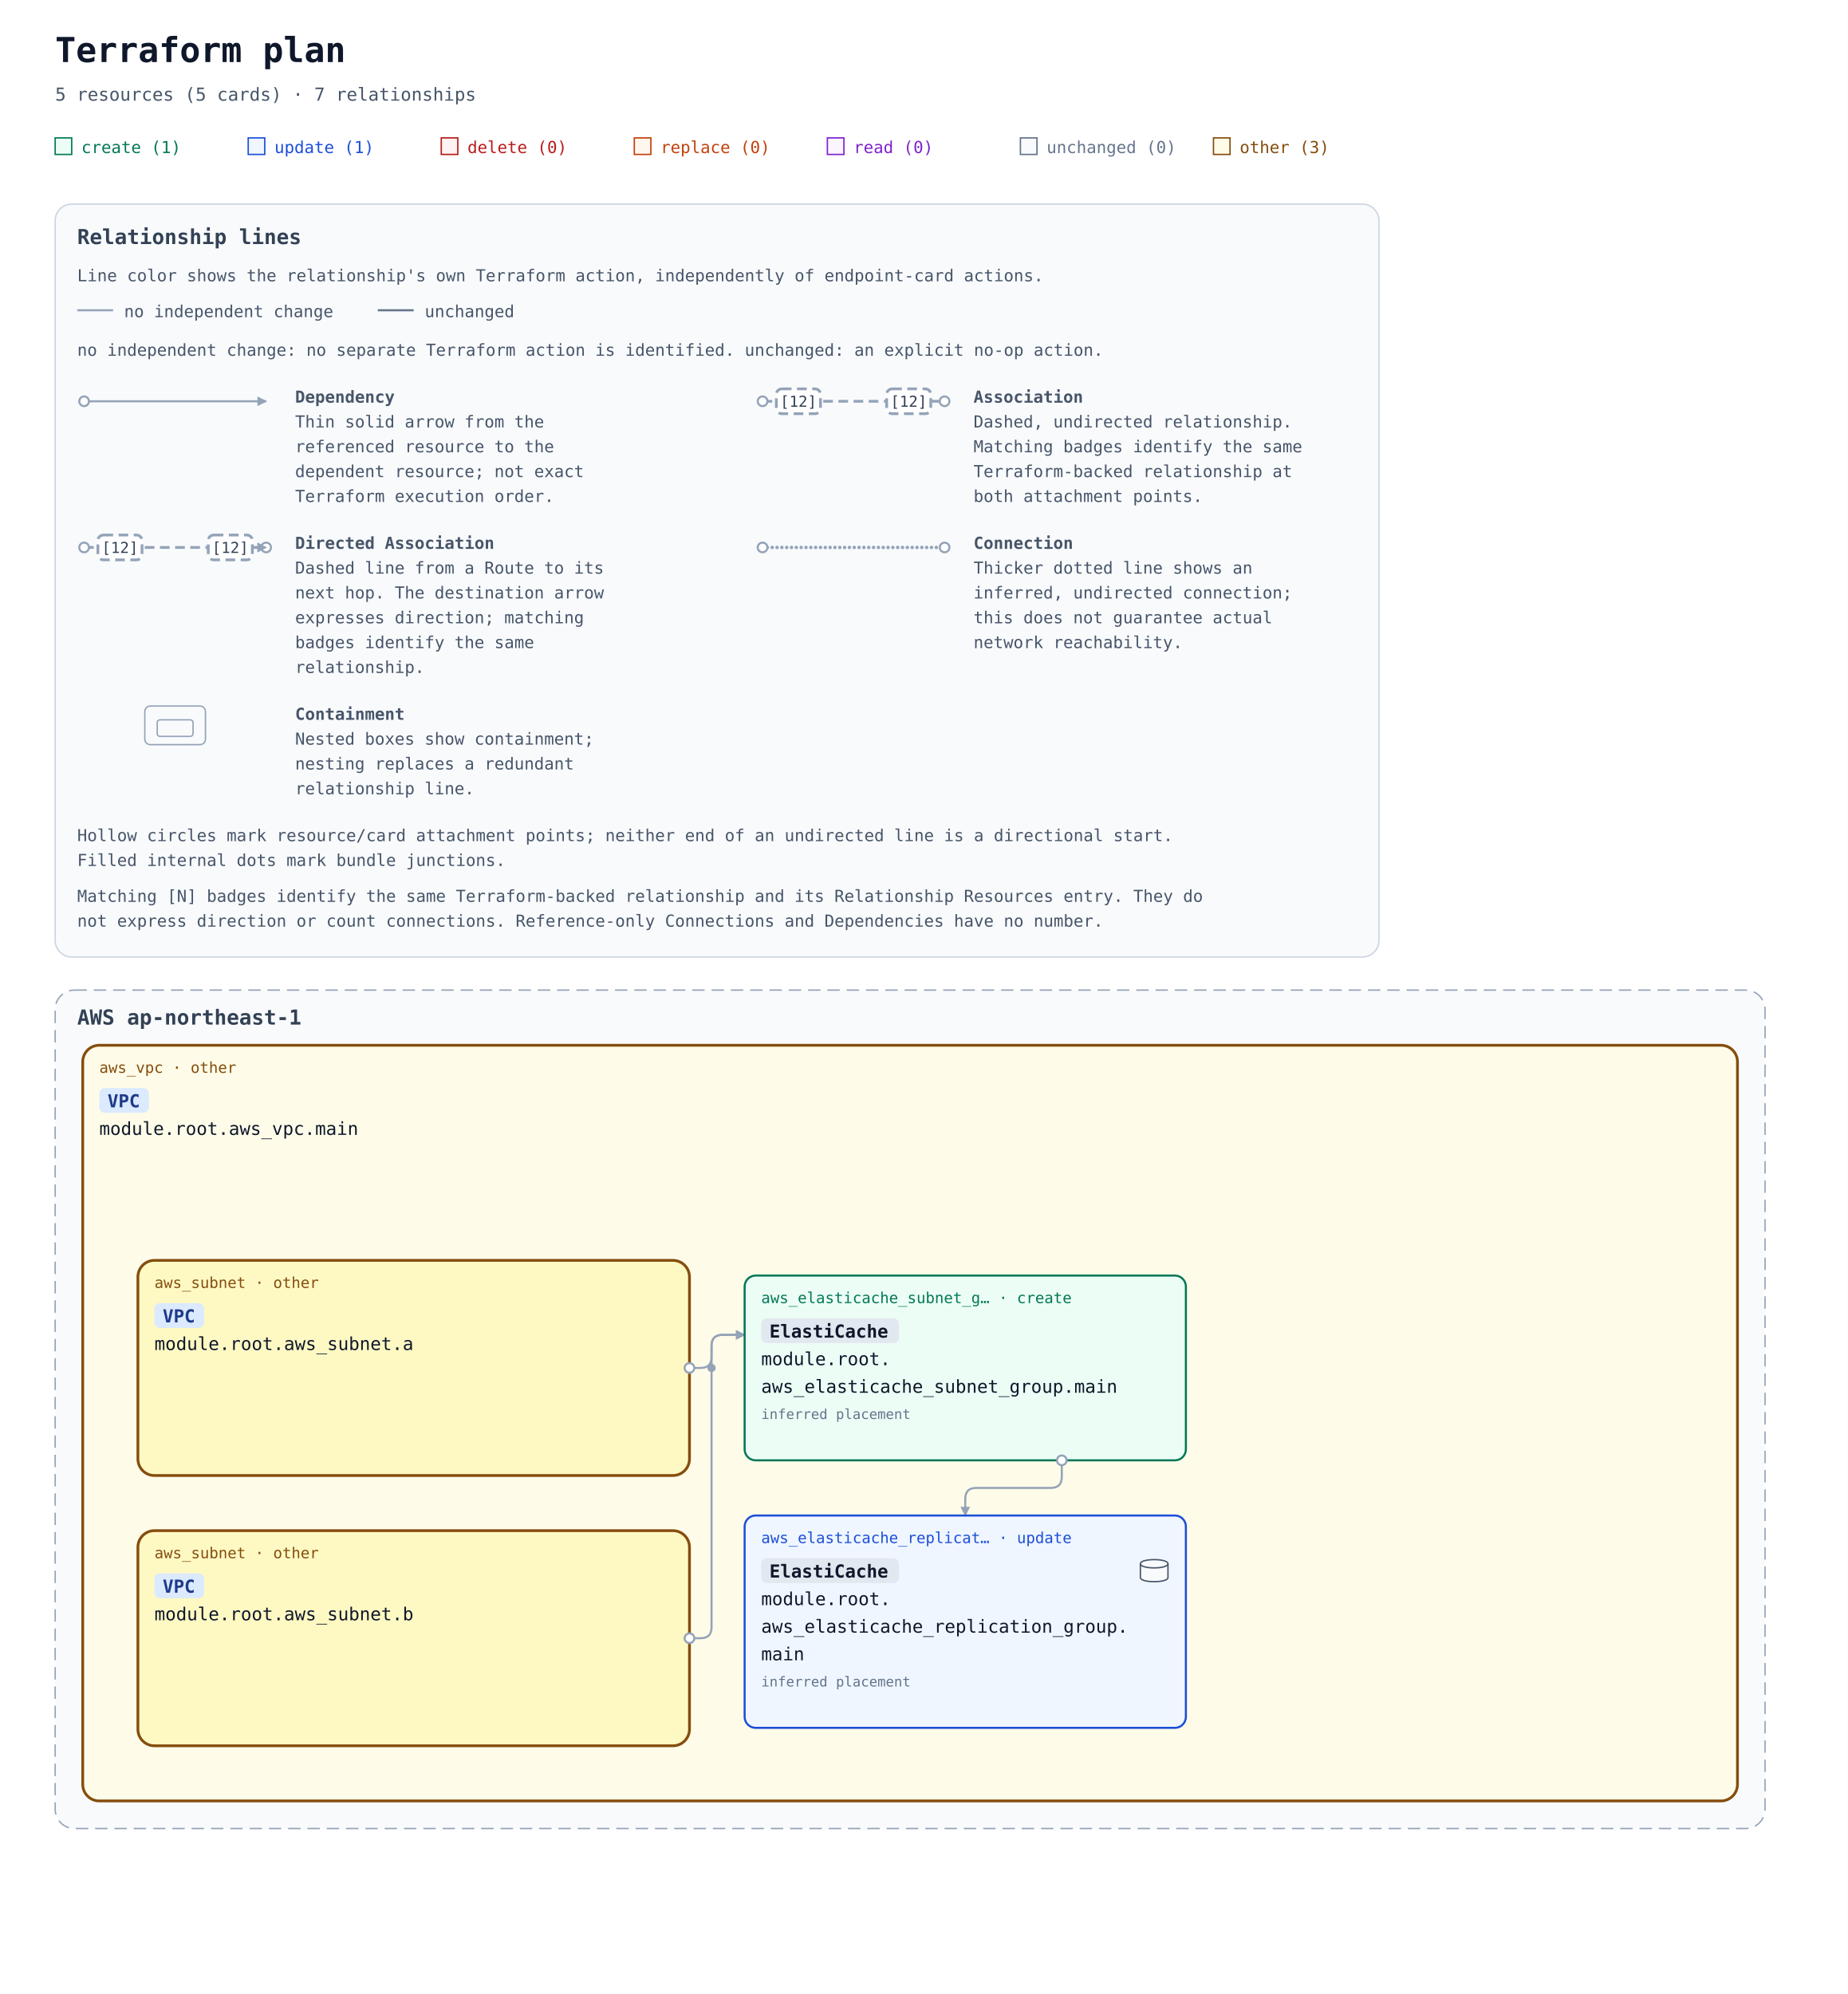
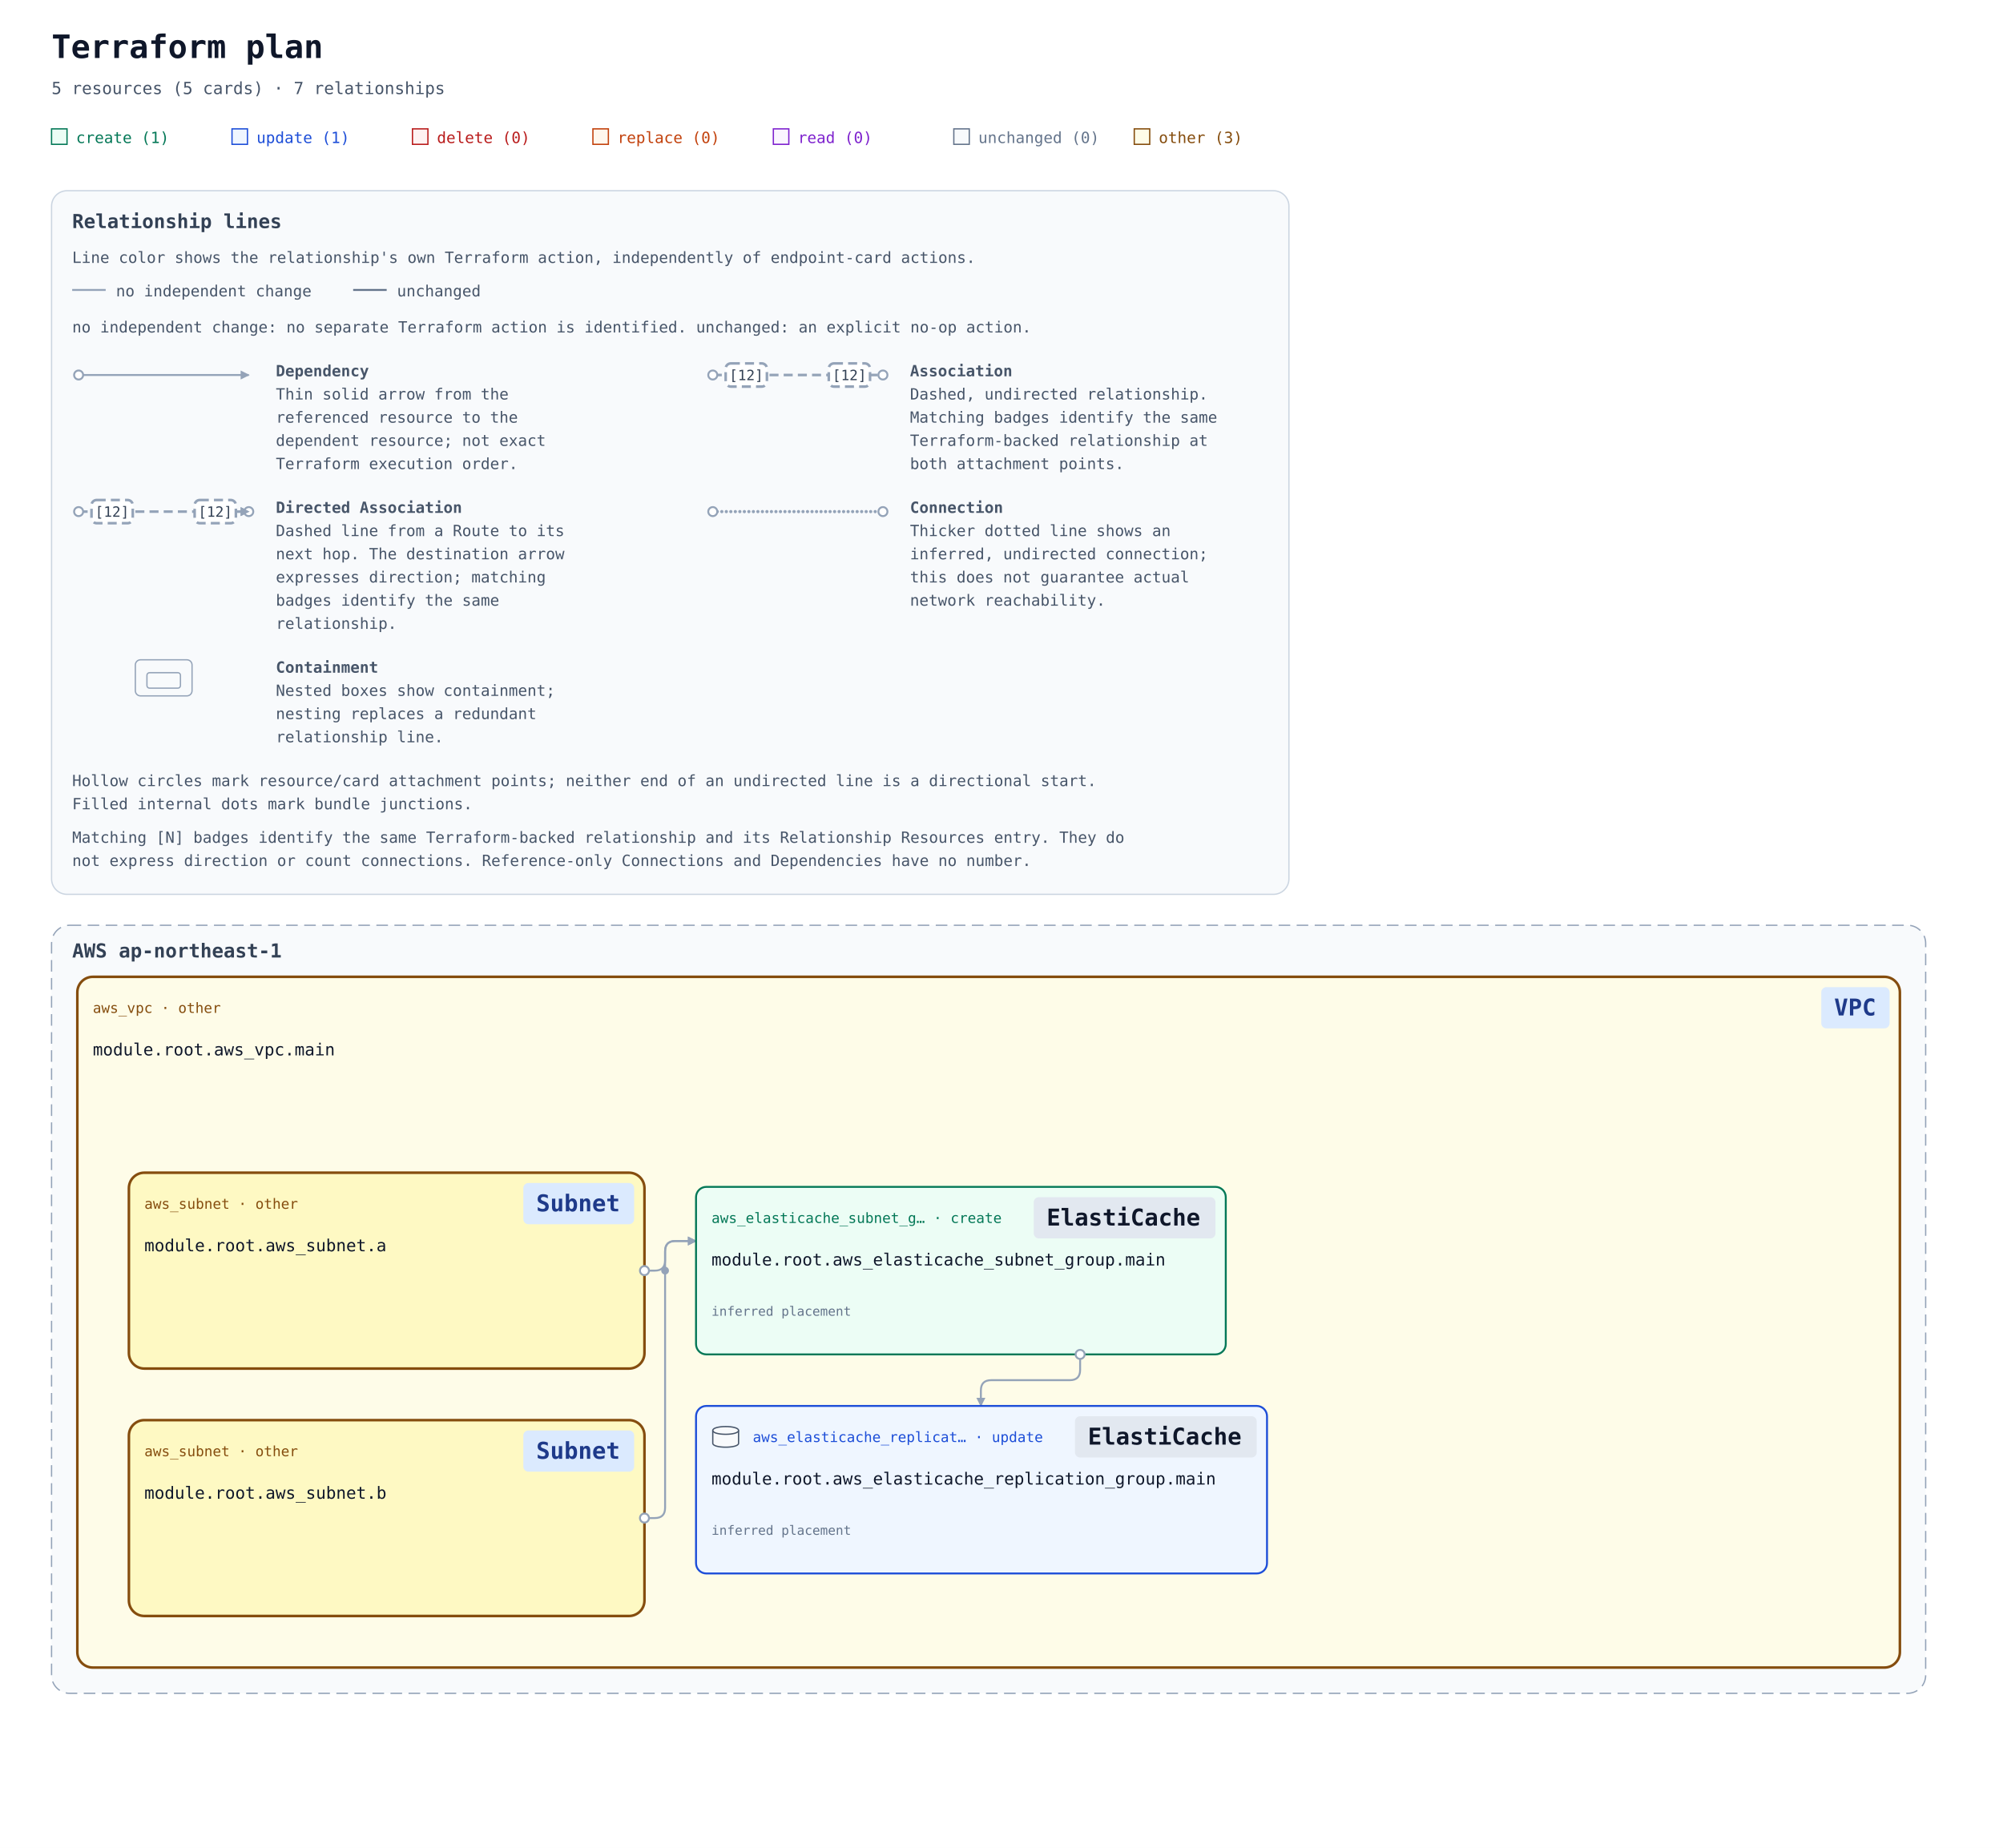
- <svg xmlns="http://www.w3.org/2000/svg" width="1340" height="1446" viewBox="0 0 1340 1446" role="img" aria-labelledby="title description">
+ <svg xmlns="http://www.w3.org/2000/svg" width="1554" height="1434" viewBox="0 0 1554 1434" role="img" aria-labelledby="title description">
  <defs>
    <marker id="arrow" viewBox="0 0 10 10" refX="9" refY="5" markerWidth="7" markerHeight="7" markerUnits="userSpaceOnUse" orient="auto-start-reverse">
      <path d="M 0 0 L 10 5 L 0 10 z" fill="#94a3b8" />
    </marker>
-     <mask id="container-occlusion-0" maskUnits="userSpaceOnUse" maskContentUnits="userSpaceOnUse" x="0" y="0" width="1340" height="888" style="mask-type:luminance">
-       <rect width="1340" height="888" fill="white" />
-       <rect data-occluder="resource-6177735f7375626e65742e61-current" x="98" y="354" width="404" height="160" rx="14" fill="black" />
+     <mask id="container-occlusion-0" maskUnits="userSpaceOnUse" maskContentUnits="userSpaceOnUse" x="0" y="0" width="1554" height="876" style="mask-type:luminance">
+       <rect width="1554" height="876" fill="white" />
+       <rect data-occluder="resource-6177735f7375626e65742e61-current" x="98" y="350" width="404" height="156" rx="14" fill="black" />
    </mask>
-     <mask id="container-occlusion-1" maskUnits="userSpaceOnUse" maskContentUnits="userSpaceOnUse" x="0" y="0" width="1340" height="888" style="mask-type:luminance">
-       <rect width="1340" height="888" fill="white" />
-       <rect data-occluder="resource-6177735f7375626e65742e61-current" x="98" y="354" width="404" height="160" rx="14" fill="black" />
-       <rect data-occluder="resource-6177735f7375626e65742e62-current" x="98" y="550" width="404" height="160" rx="14" fill="black" />
+     <mask id="container-occlusion-1" maskUnits="userSpaceOnUse" maskContentUnits="userSpaceOnUse" x="0" y="0" width="1554" height="876" style="mask-type:luminance">
+       <rect width="1554" height="876" fill="white" />
+       <rect data-occluder="resource-6177735f7375626e65742e61-current" x="98" y="350" width="404" height="156" rx="14" fill="black" />
+       <rect data-occluder="resource-6177735f7375626e65742e62-current" x="98" y="542" width="404" height="156" rx="14" fill="black" />
    </mask>
-     <mask id="container-occlusion-2" maskUnits="userSpaceOnUse" maskContentUnits="userSpaceOnUse" x="0" y="0" width="1340" height="888" style="mask-type:luminance">
-       <rect width="1340" height="888" fill="white" />
-       <rect data-occluder="resource-6177735f7375626e65742e62-current" x="98" y="550" width="404" height="160" rx="14" fill="black" />
+     <mask id="container-occlusion-2" maskUnits="userSpaceOnUse" maskContentUnits="userSpaceOnUse" x="0" y="0" width="1554" height="876" style="mask-type:luminance">
+       <rect width="1554" height="876" fill="white" />
+       <rect data-occluder="resource-6177735f7375626e65742e62-current" x="98" y="542" width="404" height="156" rx="14" fill="black" />
    </mask>
  </defs>
  <rect width="100%" height="100%" fill="#ffffff" />
  <g font-family="ui-monospace, SFMono-Regular, Consolas, monospace">
    <text x="40" y="45" font-size="25" font-weight="700" fill="#0f172a">Terraform plan</text>
    <text x="40" y="73" font-size="13" fill="#475569">5 resources (5 cards) · 7 relationships</text>
    <rect x="40" y="100" width="12" height="12" fill="#ecfdf5" stroke="#047857" />
    <text x="59" y="111" font-size="12" fill="#047857">create (1)</text>
    <rect x="180" y="100" width="12" height="12" fill="#eff6ff" stroke="#1d4ed8" />
    <text x="199" y="111" font-size="12" fill="#1d4ed8">update (1)</text>
    <rect x="320" y="100" width="12" height="12" fill="#fef2f2" stroke="#b91c1c" />
    <text x="339" y="111" font-size="12" fill="#b91c1c">delete (0)</text>
    <rect x="460" y="100" width="12" height="12" fill="#fff7ed" stroke="#c2410c" />
    <text x="479" y="111" font-size="12" fill="#c2410c">replace (0)</text>
    <rect x="600" y="100" width="12" height="12" fill="#faf5ff" stroke="#7e22ce" />
    <text x="619" y="111" font-size="12" fill="#7e22ce">read (0)</text>
    <rect x="740" y="100" width="12" height="12" fill="#f8fafc" stroke="#64748b" />
    <text x="759" y="111" font-size="12" fill="#64748b">unchanged (0)</text>
    <rect x="880" y="100" width="12" height="12" fill="#fefce8" stroke="#854d0e" />
    <text x="899" y="111" font-size="12" fill="#854d0e">other (3)</text>
    <g id="relationship-legend" font-size="12" fill="#475569" transform="translate(40 148)">
      <rect width="960" height="546" rx="12" fill="#f8fafc" stroke="#cbd5e1" />
      <text x="16" y="29" font-size="15" font-weight="700" fill="#334155">Relationship lines</text>
      <text x="16" y="56">Line color shows the relationship's own Terraform action, independently of endpoint-card actions.</text>
      <path data-legend-action="none" d="M 16 77 H 42" fill="none" stroke="#94a3b8" stroke-width="1.5" />
      <text x="50" y="82">no independent change</text>
      <path data-legend-action="unchanged" d="M 234 77 H 260" fill="none" stroke="#64748b" stroke-width="1.5" />
      <text x="268" y="82">unchanged</text>
      <text x="16" y="110">no independent change: no separate Terraform action is identified. unchanged: an explicit no-op action.</text>
      <g data-legend-entry="dependency" transform="translate(0 132)">
        <g data-legend-sample="dependency">
          <path data-legend-kind="dependency" data-directionality="directed" d="M 21 11 H 153" fill="none" stroke="#94a3b8" stroke-width="1.5" marker-end="url(#arrow)" />
          <circle data-legend-endpoint="source" cx="21" cy="11" r="3.5" fill="#ffffff" stroke="#94a3b8" stroke-width="1.5" />
        </g>
        <text x="174" y="12" font-weight="700">Dependency</text>
        <text x="174" y="30">Thin solid arrow from the</text>
        <text x="174" y="48">referenced resource to the</text>
        <text x="174" y="66">dependent resource; not exact</text>
        <text x="174" y="84">Terraform execution order.</text>
      </g>
      <g data-legend-entry="association" transform="translate(492 132)">
        <g data-legend-sample="association">
          <path data-legend-kind="association" data-directionality="undirected" d="M 21 11 H 153" fill="none" stroke="#94a3b8" stroke-width="2" stroke-dasharray="7 4" />
          <circle data-legend-endpoint="source" cx="21" cy="11" r="3.5" fill="#ffffff" stroke="#94a3b8" stroke-width="1.5" />
          <circle data-legend-endpoint="target" cx="153" cy="11" r="3.5" fill="#ffffff" stroke="#94a3b8" stroke-width="1.5" />
          <g data-legend-badge="source">
            <rect x="31" y="2" width="32" height="18" rx="4" fill="#ffffff" stroke="#94a3b8" stroke-width="2" stroke-dasharray="7 4" />
            <text x="47" y="15" text-anchor="middle" font-size="11" fill="#334155">[12]</text>
          </g>
          <g data-legend-badge="target">
            <rect x="111" y="2" width="32" height="18" rx="4" fill="#ffffff" stroke="#94a3b8" stroke-width="2" stroke-dasharray="7 4" />
            <text x="127" y="15" text-anchor="middle" font-size="11" fill="#334155">[12]</text>
          </g>
        </g>
        <text x="174" y="12" font-weight="700">Association</text>
        <text x="174" y="30">Dashed, undirected relationship.</text>
        <text x="174" y="48">Matching badges identify the same</text>
        <text x="174" y="66">Terraform-backed relationship at</text>
        <text x="174" y="84">both attachment points.</text>
      </g>
      <g data-legend-entry="directed-association" transform="translate(0 238)">
        <g data-legend-sample="directed-association">
          <path data-legend-kind="directed-association" data-directionality="directed" d="M 21 11 H 153" fill="none" stroke="#94a3b8" stroke-width="2" stroke-dasharray="7 4" marker-end="url(#arrow)" />
          <circle data-legend-endpoint="source" cx="21" cy="11" r="3.5" fill="#ffffff" stroke="#94a3b8" stroke-width="1.5" />
          <circle data-legend-endpoint="target" cx="153" cy="11" r="3.5" fill="#ffffff" stroke="#94a3b8" stroke-width="1.5" />
          <path data-legend-arrow="true" d="M 146.7 7.5 L 153.7 11 L 146.7 14.5 Z" fill="#94a3b8" />
          <g data-legend-badge="source">
            <rect x="31" y="2" width="32" height="18" rx="4" fill="#ffffff" stroke="#94a3b8" stroke-width="2" stroke-dasharray="7 4" />
            <text x="47" y="15" text-anchor="middle" font-size="11" fill="#334155">[12]</text>
          </g>
          <g data-legend-badge="target">
            <rect x="111" y="2" width="32" height="18" rx="4" fill="#ffffff" stroke="#94a3b8" stroke-width="2" stroke-dasharray="7 4" />
            <text x="127" y="15" text-anchor="middle" font-size="11" fill="#334155">[12]</text>
          </g>
        </g>
        <text x="174" y="12" font-weight="700">Directed Association</text>
        <text x="174" y="30">Dashed line from a Route to its</text>
        <text x="174" y="48">next hop. The destination arrow</text>
        <text x="174" y="66">expresses direction; matching</text>
        <text x="174" y="84">badges identify the same</text>
        <text x="174" y="102">relationship.</text>
      </g>
      <g data-legend-entry="connection" transform="translate(492 238)">
        <g data-legend-sample="connection">
          <path data-legend-kind="connection" data-directionality="undirected" d="M 21 11 H 153" fill="none" stroke="#94a3b8" stroke-width="2.5" stroke-dasharray="0 3.5" stroke-linecap="round" />
          <circle data-legend-endpoint="source" cx="21" cy="11" r="3.5" fill="#ffffff" stroke="#94a3b8" stroke-width="1.5" />
          <circle data-legend-endpoint="target" cx="153" cy="11" r="3.5" fill="#ffffff" stroke="#94a3b8" stroke-width="1.5" />
        </g>
        <text x="174" y="12" font-weight="700">Connection</text>
        <text x="174" y="30">Thicker dotted line shows an</text>
        <text x="174" y="48">inferred, undirected connection;</text>
        <text x="174" y="66">this does not guarantee actual</text>
        <text x="174" y="84">network reachability.</text>
      </g>
      <g data-legend-entry="containment" transform="translate(0 362)">
        <g data-legend-sample="containment">
          <g data-legend-kind="containment" fill="none" stroke="#94a3b8">
            <rect x="65" y="2" width="44" height="28" rx="4" />
            <rect x="74" y="12" width="26" height="12" rx="2" />
          </g>
        </g>
        <text x="174" y="12" font-weight="700">Containment</text>
        <text x="174" y="30">Nested boxes show containment;</text>
        <text x="174" y="48">nesting replaces a redundant</text>
        <text x="174" y="66">relationship line.</text>
      </g>
      <text x="16" y="462">Hollow circles mark resource/card attachment points; neither end of an undirected line is a directional start.</text>
      <text x="16" y="480">Filled internal dots mark bundle junctions.</text>
      <text x="16" y="506">Matching [N] badges identify the same Terraform-backed relationship and its Relationship Resources entry. They do</text>
      <text x="16" y="524">not express direction or count connections. Reference-only Connections and Dependencies have no number.</text>
    </g>
    <g transform="translate(0 558)">
      <g data-architecture="true" transform="translate(0 0)">
        <g data-deployment-scope="true" data-scope-provider="AWS" data-region="ap-northeast-1">
-           <rect x="40" y="160" width="1240" height="608" rx="14" fill="#f8fafc" stroke="#94a3b8" stroke-dasharray="9 5" />
+           <rect x="40" y="160" width="1454" height="596" rx="14" fill="#f8fafc" stroke="#94a3b8" stroke-dasharray="9 5" />
          <text x="56" y="185" font-size="15" font-weight="700" fill="#334155">AWS ap-northeast-1</text>
        </g>
        <g data-container="resource-6177735f7670632e6d61696e-current">
-           <rect x="60" y="200" width="1200" height="548" rx="12" fill="#fefce8" stroke="#854d0e" stroke-width="2" data-mode="managed" />
+           <rect x="60" y="200" width="1414" height="536" rx="12" fill="#fefce8" stroke="#854d0e" stroke-width="2" data-mode="managed" />
        </g>
        <g data-container="resource-6177735f7375626e65742e61-current">
-           <rect x="100" y="356" width="400" height="156" rx="12" fill="#fef9c3" stroke="#854d0e" stroke-width="2" data-mode="managed" />
+           <rect x="100" y="352" width="400" height="152" rx="12" fill="#fef9c3" stroke="#854d0e" stroke-width="2" data-mode="managed" />
        </g>
        <g data-container="resource-6177735f7375626e65742e62-current">
-           <rect x="100" y="552" width="400" height="156" rx="12" fill="#fef9c3" stroke="#854d0e" stroke-width="2" data-mode="managed" />
-         </g>
-         <path d="M 770 501 L 770 513 Q 770 521 762 521 L 708 521 Q 700 521 700 529 L 700 541 " data-edge-kind="dependency" data-directionality="directed" data-source="resource-6177735f656c6173746963616368655f7375626e65745f67726f75702e6d61696e-current" data-target="resource-6177735f656c6173746963616368655f7265706c69636174696f6e5f67726f75702e6d61696e-current" fill="none" stroke="#94a3b8" stroke-width="1.5" stroke-linejoin="round" marker-end="url(#arrow)" mask="url(#container-occlusion-1)" />
-         <path d="M 500 434 L 508 434 Q 516 434 516 426 L 516 418 Q 516 410 524 410 L 540 410 " data-edge-kind="dependency" data-directionality="directed" data-source="resource-6177735f7375626e65742e61-current" data-target="resource-6177735f656c6173746963616368655f7375626e65745f67726f75702e6d61696e-current" fill="none" stroke="#94a3b8" stroke-width="1.5" stroke-linejoin="round" marker-end="url(#arrow)" mask="url(#container-occlusion-2)" />
-         <path d="M 500 630 L 508 630 Q 516 630 516 622 L 516 418 Q 516 410 524 410 L 540 410 " data-edge-kind="dependency" data-directionality="directed" data-source="resource-6177735f7375626e65742e62-current" data-target="resource-6177735f656c6173746963616368655f7375626e65745f67726f75702e6d61696e-current" fill="none" stroke="#94a3b8" stroke-width="1.5" stroke-linejoin="round" marker-end="url(#arrow)" mask="url(#container-occlusion-0)" />
+           <rect x="100" y="544" width="400" height="152" rx="12" fill="#fef9c3" stroke="#854d0e" stroke-width="2" data-mode="managed" />
+         </g>
+         <path d="M 838 493 L 838 505 Q 838 513 830 513 L 769 513 Q 761 513 761 521 L 761 533 " data-edge-kind="dependency" data-directionality="directed" data-source="resource-6177735f656c6173746963616368655f7375626e65745f67726f75702e6d61696e-current" data-target="resource-6177735f656c6173746963616368655f7265706c69636174696f6e5f67726f75702e6d61696e-current" fill="none" stroke="#94a3b8" stroke-width="1.5" stroke-linejoin="round" marker-end="url(#arrow)" mask="url(#container-occlusion-1)" />
+         <path d="M 500 428 L 508 428 Q 516 428 516 420 L 516 413 Q 516 405 524 405 L 540 405 " data-edge-kind="dependency" data-directionality="directed" data-source="resource-6177735f7375626e65742e61-current" data-target="resource-6177735f656c6173746963616368655f7375626e65745f67726f75702e6d61696e-current" fill="none" stroke="#94a3b8" stroke-width="1.5" stroke-linejoin="round" marker-end="url(#arrow)" mask="url(#container-occlusion-2)" />
+         <path d="M 500 620 L 508 620 Q 516 620 516 612 L 516 413 Q 516 405 524 405 L 540 405 " data-edge-kind="dependency" data-directionality="directed" data-source="resource-6177735f7375626e65742e62-current" data-target="resource-6177735f656c6173746963616368655f7375626e65745f67726f75702e6d61696e-current" fill="none" stroke="#94a3b8" stroke-width="1.5" stroke-linejoin="round" marker-end="url(#arrow)" mask="url(#container-occlusion-0)" />
        <g data-edge-kind="containment" data-source="resource-6177735f7670632e6d61696e-current" data-target="resource-6177735f7375626e65742e61-current" />
        <g data-edge-kind="containment" data-source="resource-6177735f7670632e6d61696e-current" data-target="resource-6177735f7375626e65742e62-current" />
        <g data-edge-kind="containment" data-source="resource-6177735f7670632e6d61696e-current" data-target="resource-6177735f656c6173746963616368655f7375626e65745f67726f75702e6d61696e-current" />
        <g data-edge-kind="containment" data-source="resource-6177735f7670632e6d61696e-current" data-target="resource-6177735f656c6173746963616368655f7265706c69636174696f6e5f67726f75702e6d61696e-current" />
-         <circle data-junction-edges="[[&quot;resource-6177735f7375626e65742e61-current&quot;,&quot;resource-6177735f656c6173746963616368655f7375626e65745f67726f75702e6d61696e-current&quot;]]" cx="516" cy="434" r="3" fill="#94a3b8" mask="url(#container-occlusion-2)" />
+         <circle data-junction-edges="[[&quot;resource-6177735f7375626e65742e61-current&quot;,&quot;resource-6177735f656c6173746963616368655f7375626e65745f67726f75702e6d61696e-current&quot;]]" cx="516" cy="428" r="3" fill="#94a3b8" mask="url(#container-occlusion-2)" />
        <g id="resource-6177735f656c6173746963616368655f7265706c69636174696f6e5f67726f75702e6d61696e-current" data-architecture-id="terraform:6177735f656c6173746963616368655f7265706c69636174696f6e5f67726f75702e6d61696e-current" data-qualified-address="module.root.aws_elasticache_replication_group.main" data-terraform-address="aws_elasticache_replication_group.main">
-           <rect x="540" y="541" width="320" height="154" rx="8" fill="#eff6ff" stroke="#1d4ed8" stroke-width="1.5" data-mode="managed" />
-           <text x="552" y="561" font-size="11" fill="#1d4ed8">aws_elasticache_replicat… · update</text>
-           <rect data-service-badge="true" data-service-category="neutral" data-service-full-name="Amazon ElastiCache" x="552" y="572" width="100" height="18" rx="4" fill="#e2e8f0" />
-           <text data-service-name="true" x="558" y="586" font-size="13" font-weight="700" fill="#0f172a" xml:space="preserve">ElastiCache</text>
-           <g data-role-shape="data-store" transform="translate(826 572)" role="img" aria-label="Visual role: data-store" pointer-events="none" fill="#f8fafc" stroke="#475569" stroke-width="1">
+           <rect x="540" y="533" width="443" height="130" rx="8" fill="#eff6ff" stroke="#1d4ed8" stroke-width="1.5" data-mode="managed" />
+           <text x="584" y="561" font-size="11" fill="#1d4ed8">aws_elasticache_replicat… · update</text>
+           <rect data-service-badge="true" data-service-category="neutral" data-service-full-name="Amazon ElastiCache" data-display-name="ElastiCache" x="834" y="541" width="141" height="32" rx="4" fill="#e2e8f0" />
+           <text data-service-name="true" x="844" y="563" font-size="18" font-weight="700" fill="#0f172a" xml:space="preserve">ElastiCache</text>
+           <g data-role-shape="data-store" transform="translate(552 548)" role="img" aria-label="Visual role: data-store" pointer-events="none" fill="#f8fafc" stroke="#475569" stroke-width="1">
            <path d="M1 4 C1 0 21 0 21 4 V14 C21 18 1 18 1 14 Z" />
            <path d="M1 4 C1 8 21 8 21 4" fill="none" />
          </g>
-           <text x="552" y="606" font-size="13" fill="#0f172a" xml:space="preserve">module.root.</text>
-           <text x="552" y="626" font-size="13" fill="#0f172a" xml:space="preserve">aws_elasticache_replication_group.</text>
-           <text x="552" y="646" font-size="13" fill="#0f172a" xml:space="preserve">main</text>
-           <text x="552" y="683" font-size="10" fill="#64748b" />
-           <text x="552" y="665" font-size="10" fill="#64748b" data-placement="inferred">inferred placement</text>
+           <text x="552" y="594" font-size="13" fill="#0f172a" xml:space="preserve">module.root.aws_elasticache_replication_group.main</text>
+           <text x="552" y="651" font-size="10" fill="#64748b" />
+           <text x="552" y="633" font-size="10" fill="#64748b" data-placement="inferred">inferred placement</text>
        </g>
        <g id="resource-6177735f656c6173746963616368655f7375626e65745f67726f75702e6d61696e-current" data-architecture-id="terraform:6177735f656c6173746963616368655f7375626e65745f67726f75702e6d61696e-current" data-qualified-address="module.root.aws_elasticache_subnet_group.main" data-terraform-address="aws_elasticache_subnet_group.main">
-           <rect x="540" y="367" width="320" height="134" rx="8" fill="#ecfdf5" stroke="#047857" stroke-width="1.5" data-mode="managed" />
-           <text x="552" y="387" font-size="11" fill="#047857">aws_elasticache_subnet_g… · create</text>
-           <rect data-service-badge="true" data-service-category="neutral" data-service-full-name="Amazon ElastiCache" x="552" y="398" width="100" height="18" rx="4" fill="#e2e8f0" />
-           <text data-service-name="true" x="558" y="412" font-size="13" font-weight="700" fill="#0f172a" xml:space="preserve">ElastiCache</text>
-           <text x="552" y="432" font-size="13" fill="#0f172a" xml:space="preserve">module.root.</text>
-           <text x="552" y="452" font-size="13" fill="#0f172a" xml:space="preserve">aws_elasticache_subnet_group.main</text>
-           <text x="552" y="489" font-size="10" fill="#64748b" />
-           <text x="552" y="471" font-size="10" fill="#64748b" data-placement="inferred">inferred placement</text>
+           <rect x="540" y="363" width="411" height="130" rx="8" fill="#ecfdf5" stroke="#047857" stroke-width="1.5" data-mode="managed" />
+           <text x="552" y="391" font-size="11" fill="#047857">aws_elasticache_subnet_g… · create</text>
+           <rect data-service-badge="true" data-service-category="neutral" data-service-full-name="Amazon ElastiCache" data-display-name="ElastiCache" x="802" y="371" width="141" height="32" rx="4" fill="#e2e8f0" />
+           <text data-service-name="true" x="812" y="393" font-size="18" font-weight="700" fill="#0f172a" xml:space="preserve">ElastiCache</text>
+           <text x="552" y="424" font-size="13" fill="#0f172a" xml:space="preserve">module.root.aws_elasticache_subnet_group.main</text>
+           <text x="552" y="481" font-size="10" fill="#64748b" />
+           <text x="552" y="463" font-size="10" fill="#64748b" data-placement="inferred">inferred placement</text>
        </g>
        <g id="resource-6177735f7375626e65742e61-current" data-architecture-id="terraform:6177735f7375626e65742e61-current" data-qualified-address="module.root.aws_subnet.a" data-terraform-address="aws_subnet.a">
-           <text x="112" y="376" font-size="11" fill="#854d0e">aws_subnet · other</text>
-           <rect data-service-badge="true" data-service-category="network" data-service-full-name="Amazon VPC" x="112" y="387" width="36" height="18" rx="4" fill="#dbeafe" />
-           <text data-service-name="true" x="118" y="401" font-size="13" font-weight="700" fill="#1e3a8a" xml:space="preserve">VPC</text>
-           <text x="112" y="421" font-size="13" fill="#0f172a" xml:space="preserve">module.root.aws_subnet.a</text>
-           <text x="112" y="460" font-size="10" fill="#64748b" />
+           <text x="112" y="380" font-size="11" fill="#854d0e">aws_subnet · other</text>
+           <rect data-service-badge="true" data-service-category="network" data-service-full-name="Amazon VPC" data-display-name="Subnet" x="406" y="360" width="86" height="32" rx="4" fill="#dbeafe" />
+           <text data-service-name="true" x="416" y="382" font-size="18" font-weight="700" fill="#1e3a8a" xml:space="preserve">Subnet</text>
+           <text x="112" y="413" font-size="13" fill="#0f172a" xml:space="preserve">module.root.aws_subnet.a</text>
+           <text x="112" y="452" font-size="10" fill="#64748b" />
        </g>
        <g id="resource-6177735f7375626e65742e62-current" data-architecture-id="terraform:6177735f7375626e65742e62-current" data-qualified-address="module.root.aws_subnet.b" data-terraform-address="aws_subnet.b">
          <text x="112" y="572" font-size="11" fill="#854d0e">aws_subnet · other</text>
-           <rect data-service-badge="true" data-service-category="network" data-service-full-name="Amazon VPC" x="112" y="583" width="36" height="18" rx="4" fill="#dbeafe" />
-           <text data-service-name="true" x="118" y="597" font-size="13" font-weight="700" fill="#1e3a8a" xml:space="preserve">VPC</text>
-           <text x="112" y="617" font-size="13" fill="#0f172a" xml:space="preserve">module.root.aws_subnet.b</text>
-           <text x="112" y="656" font-size="10" fill="#64748b" />
+           <rect data-service-badge="true" data-service-category="network" data-service-full-name="Amazon VPC" data-display-name="Subnet" x="406" y="552" width="86" height="32" rx="4" fill="#dbeafe" />
+           <text data-service-name="true" x="416" y="574" font-size="18" font-weight="700" fill="#1e3a8a" xml:space="preserve">Subnet</text>
+           <text x="112" y="605" font-size="13" fill="#0f172a" xml:space="preserve">module.root.aws_subnet.b</text>
+           <text x="112" y="644" font-size="10" fill="#64748b" />
        </g>
        <g id="resource-6177735f7670632e6d61696e-current" data-architecture-id="terraform:6177735f7670632e6d61696e-current" data-qualified-address="module.root.aws_vpc.main" data-terraform-address="aws_vpc.main">
-           <text x="72" y="220" font-size="11" fill="#854d0e">aws_vpc · other</text>
-           <rect data-service-badge="true" data-service-category="network" data-service-full-name="Amazon VPC" x="72" y="231" width="36" height="18" rx="4" fill="#dbeafe" />
-           <text data-service-name="true" x="78" y="245" font-size="13" font-weight="700" fill="#1e3a8a" xml:space="preserve">VPC</text>
-           <text x="72" y="265" font-size="13" fill="#0f172a" xml:space="preserve">module.root.aws_vpc.main</text>
-           <text x="72" y="304" font-size="10" fill="#64748b" />
+           <text x="72" y="228" font-size="11" fill="#854d0e">aws_vpc · other</text>
+           <rect data-service-badge="true" data-service-category="network" data-service-full-name="Amazon VPC" data-display-name="VPC" x="1413" y="208" width="53" height="32" rx="4" fill="#dbeafe" />
+           <text data-service-name="true" x="1423" y="230" font-size="18" font-weight="700" fill="#1e3a8a" xml:space="preserve">VPC</text>
+           <text x="72" y="261" font-size="13" fill="#0f172a" xml:space="preserve">module.root.aws_vpc.main</text>
+           <text x="72" y="300" font-size="10" fill="#64748b" />
        </g>
        <g data-endpoints="true" data-source="resource-6177735f656c6173746963616368655f7375626e65745f67726f75702e6d61696e-current" data-target="resource-6177735f656c6173746963616368655f7265706c69636174696f6e5f67726f75702e6d61696e-current" aria-hidden="true">
-           <circle data-endpoint="source" cx="770" cy="501" r="3.5" fill="#ffffff" stroke="#94a3b8" stroke-width="1.5" />
+           <circle data-endpoint="source" cx="838" cy="493" r="3.5" fill="#ffffff" stroke="#94a3b8" stroke-width="1.5" />
        </g>
        <g data-endpoints="true" data-source="resource-6177735f7375626e65742e61-current" data-target="resource-6177735f656c6173746963616368655f7375626e65745f67726f75702e6d61696e-current" aria-hidden="true">
-           <circle data-endpoint="source" cx="500" cy="434" r="3.5" fill="#ffffff" stroke="#94a3b8" stroke-width="1.5" />
+           <circle data-endpoint="source" cx="500" cy="428" r="3.5" fill="#ffffff" stroke="#94a3b8" stroke-width="1.5" />
        </g>
        <g data-endpoints="true" data-source="resource-6177735f7375626e65742e62-current" data-target="resource-6177735f656c6173746963616368655f7375626e65745f67726f75702e6d61696e-current" aria-hidden="true">
-           <circle data-endpoint="source" cx="500" cy="630" r="3.5" fill="#ffffff" stroke="#94a3b8" stroke-width="1.5" />
+           <circle data-endpoint="source" cx="500" cy="620" r="3.5" fill="#ffffff" stroke="#94a3b8" stroke-width="1.5" />
        </g>
      </g>
    </g>
  </g>
</svg>
